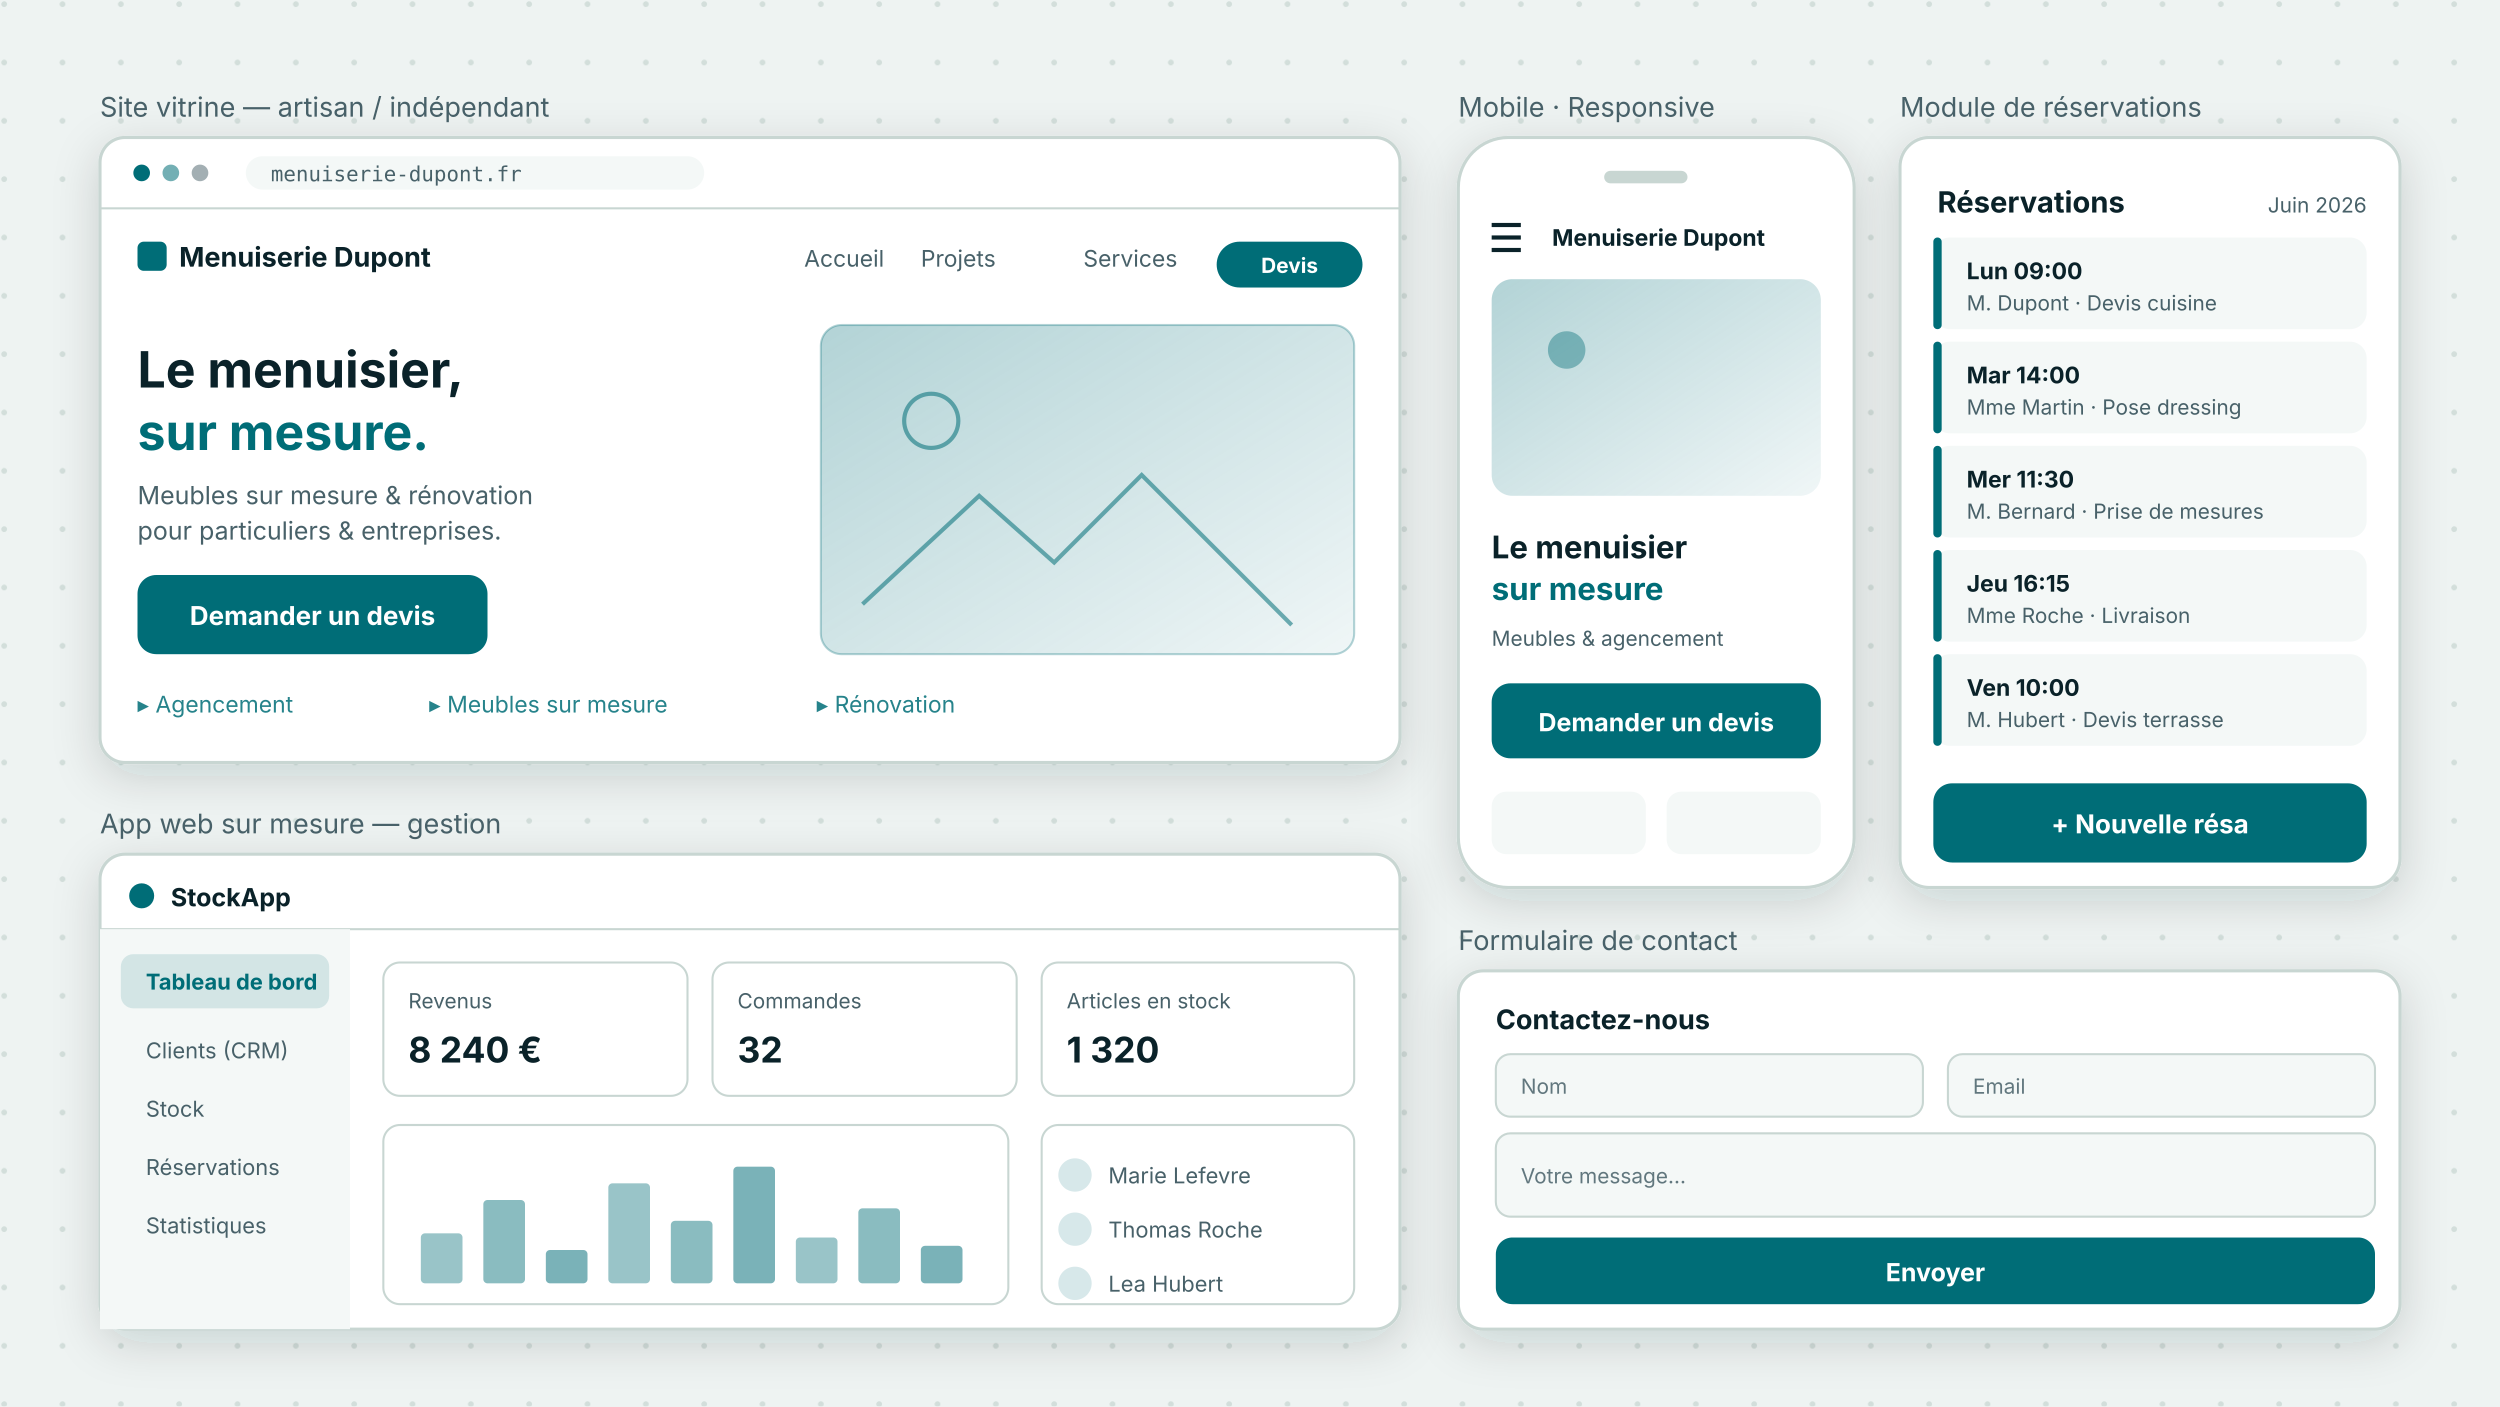
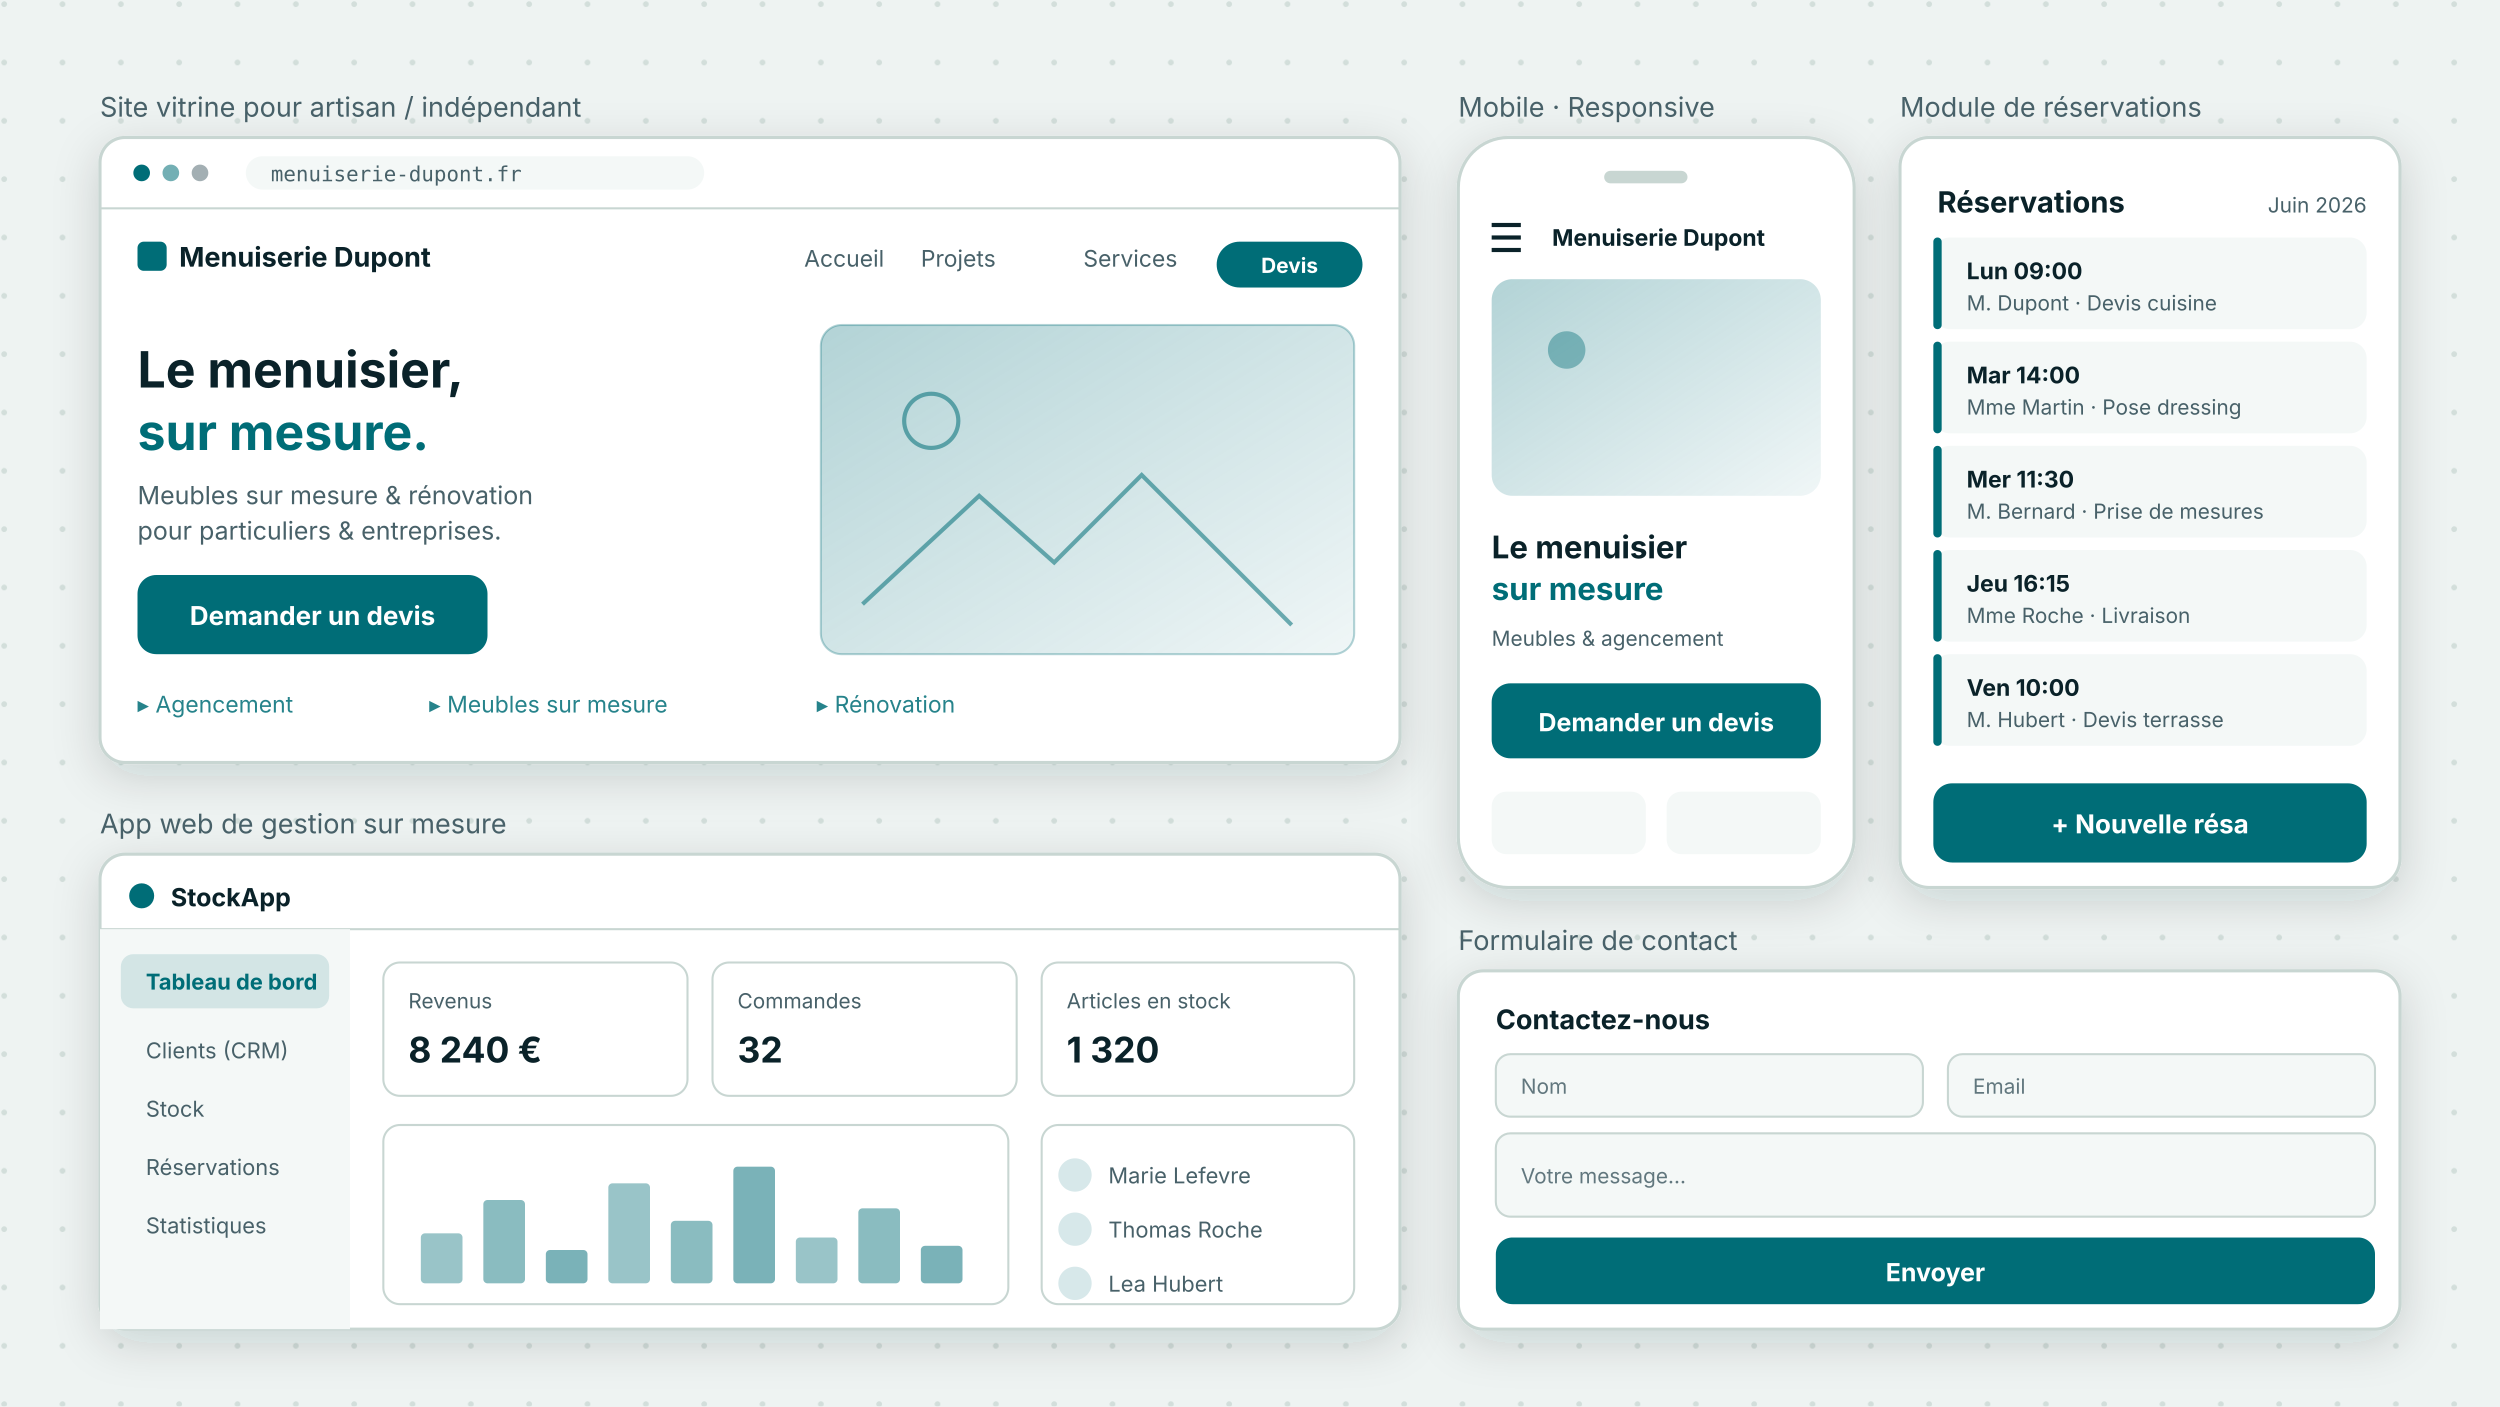
<svg xmlns="http://www.w3.org/2000/svg" width="1200" height="675" viewBox="0 0 1200 675" font-family="'Inter', system-ui, -apple-system, 'Segoe UI', Arial, sans-serif">
  <defs>
    <pattern id="web-clients-light-fr-dots" width="28" height="28" patternUnits="userSpaceOnUse">
      <circle cx="2" cy="2" r="1.4" fill="#c8d6d2" fill-opacity="0.7" />
    </pattern>
    <filter id="web-clients-light-fr-sh" x="-20%" y="-20%" width="140%" height="160%">
      <feDropShadow dx="0" dy="6" stdDeviation="11" flood-color="#0a2229" flood-opacity="0.16" />
    </filter>
    <linearGradient id="web-clients-light-fr-thumb" x1="0" y1="0" x2="1" y2="1">
      <stop offset="0" stop-color="#006d77" stop-opacity="0.30" />
      <stop offset="1" stop-color="#006d77" stop-opacity="0.06" />
    </linearGradient>
  </defs>
  <rect width="1200" height="675" fill="#eef3f2" />
  <rect width="1200" height="675" fill="url(#web-clients-light-fr-dots)" />
-   <text x="48" y="56" font-size="13" fill="#486169" font-weight="normal" font-family="'Inter', system-ui, -apple-system, 'Segoe UI', Arial, sans-serif">Site vitrine — artisan / indépendant</text>
+   <text x="48" y="56" font-size="13" fill="#486169" font-weight="normal" font-family="'Inter', system-ui, -apple-system, 'Segoe UI', Arial, sans-serif">Site vitrine pour artisan / indépendant</text>
  <g filter="url(#web-clients-light-fr-sh)">
    <rect x="48" y="66" width="624" height="300" rx="12" fill="#ffffff" stroke="#c8d6d2" stroke-width="1.5" />
  </g>
  <circle cx="68" cy="83" r="4" fill="#006d77" />
  <circle cx="82" cy="83" r="4" fill="#006d77" fill-opacity="0.55" />
  <circle cx="96" cy="83" r="4" fill="#486169" fill-opacity="0.5" />
  <rect x="118" y="75" width="220" height="16" rx="8" fill="#f4f8f7" />
  <text x="130" y="87" font-size="10" fill="#486169" font-weight="normal" font-family="'JetBrains Mono', ui-monospace, SFMono-Regular, Menlo, Consolas, monospace">menuiserie-dupont.fr</text>
  <line x1="48" y1="100" x2="672" y2="100" stroke="#c8d6d2" />
  <rect x="66" y="116" width="14" height="14" rx="3" fill="#006d77" />
  <text x="86" y="128" font-size="13" fill="#0a2229" font-weight="bold" font-family="'Inter', system-ui, -apple-system, 'Segoe UI', Arial, sans-serif">Menuiserie Dupont</text>
  <text x="386" y="128" font-size="11" fill="#486169" font-weight="normal" font-family="'Inter', system-ui, -apple-system, 'Segoe UI', Arial, sans-serif">Accueil</text>
  <text x="442" y="128" font-size="11" fill="#486169" font-weight="normal" font-family="'Inter', system-ui, -apple-system, 'Segoe UI', Arial, sans-serif">Projets</text>
  <text x="520" y="128" font-size="11" fill="#486169" font-weight="normal" font-family="'Inter', system-ui, -apple-system, 'Segoe UI', Arial, sans-serif">Services</text>
  <rect x="584" y="116" width="70" height="22" rx="11" fill="#006d77" />
  <text x="619" y="131" font-size="10" fill="#ffffff" font-weight="bold" font-family="'Inter', system-ui, -apple-system, 'Segoe UI', Arial, sans-serif" text-anchor="middle">Devis</text>
  <text x="66" y="186" font-size="24" fill="#0a2229" font-weight="bold" font-family="'Inter', system-ui, -apple-system, 'Segoe UI', Arial, sans-serif">Le menuisier,</text>
  <text x="66" y="216" font-size="24" fill="#006d77" font-weight="bold" font-family="'Inter', system-ui, -apple-system, 'Segoe UI', Arial, sans-serif">sur mesure.</text>
  <text x="66" y="242" font-size="12" fill="#486169" font-weight="normal" font-family="'Inter', system-ui, -apple-system, 'Segoe UI', Arial, sans-serif">Meubles sur mesure &amp; rénovation</text>
  <text x="66" y="259" font-size="12" fill="#486169" font-weight="normal" font-family="'Inter', system-ui, -apple-system, 'Segoe UI', Arial, sans-serif">pour particuliers &amp; entreprises.</text>
  <rect x="66" y="276" width="168" height="38" rx="9" fill="#006d77" />
  <text x="150" y="300" font-size="12.5" fill="#ffffff" font-weight="bold" font-family="'Inter', system-ui, -apple-system, 'Segoe UI', Arial, sans-serif" text-anchor="middle">Demander un devis</text>
  <rect x="394" y="156" width="256" height="158" rx="10" fill="url(#web-clients-light-fr-thumb)" stroke="#006d77" stroke-opacity="0.3" />
  <g stroke="#006d77" stroke-opacity="0.55" fill="none" stroke-width="2">
    <circle cx="447" cy="202" r="13" />
    <path d="M414 290 L470 238 L506 270 L548 228 L620 300" />
  </g>
  <text x="66" y="342" font-size="11" fill="#006d77" fill-opacity="0.85" font-weight="normal" font-family="'Inter', system-ui, -apple-system, 'Segoe UI', Arial, sans-serif">▸ Agencement</text>
  <text x="206" y="342" font-size="11" fill="#006d77" fill-opacity="0.85" font-weight="normal" font-family="'Inter', system-ui, -apple-system, 'Segoe UI', Arial, sans-serif">▸ Meubles sur mesure</text>
  <text x="392" y="342" font-size="11" fill="#006d77" fill-opacity="0.85" font-weight="normal" font-family="'Inter', system-ui, -apple-system, 'Segoe UI', Arial, sans-serif">▸ Rénovation</text>
-   <text x="48" y="400" font-size="13" fill="#486169" font-weight="normal" font-family="'Inter', system-ui, -apple-system, 'Segoe UI', Arial, sans-serif">App web sur mesure — gestion</text>
+   <text x="48" y="400" font-size="13" fill="#486169" font-weight="normal" font-family="'Inter', system-ui, -apple-system, 'Segoe UI', Arial, sans-serif">App web de gestion sur mesure</text>
  <g filter="url(#web-clients-light-fr-sh)">
    <rect x="48" y="410" width="624" height="228" rx="12" fill="#ffffff" stroke="#c8d6d2" stroke-width="1.5" />
  </g>
  <circle cx="68" cy="430" r="6" fill="#006d77" />
  <text x="82" y="435" font-size="12" fill="#0a2229" font-weight="bold" font-family="'Inter', system-ui, -apple-system, 'Segoe UI', Arial, sans-serif">StockApp</text>
  <line x1="48" y1="446" x2="672" y2="446" stroke="#c8d6d2" />
  <rect x="48" y="446" width="120" height="192" fill="#f4f8f7" />
  <rect x="58" y="458" width="100" height="26" rx="6" fill="#006d77" fill-opacity="0.14" />
  <text x="70" y="475" font-size="10.5" fill="#006d77" font-weight="bold" font-family="'Inter', system-ui, -apple-system, 'Segoe UI', Arial, sans-serif">Tableau de bord</text>
  <text x="70" y="508" font-size="10.5" fill="#486169" font-weight="normal" font-family="'Inter', system-ui, -apple-system, 'Segoe UI', Arial, sans-serif">Clients (CRM)</text>
  <text x="70" y="536" font-size="10.5" fill="#486169" font-weight="normal" font-family="'Inter', system-ui, -apple-system, 'Segoe UI', Arial, sans-serif">Stock</text>
  <text x="70" y="564" font-size="10.5" fill="#486169" font-weight="normal" font-family="'Inter', system-ui, -apple-system, 'Segoe UI', Arial, sans-serif">Réservations</text>
  <text x="70" y="592" font-size="10.5" fill="#486169" font-weight="normal" font-family="'Inter', system-ui, -apple-system, 'Segoe UI', Arial, sans-serif">Statistiques</text>
  <rect x="184" y="462" width="146" height="64" rx="8" fill="#ffffff" stroke="#c8d6d2" />
  <text x="196" y="484" font-size="10" fill="#486169" font-weight="normal" font-family="'Inter', system-ui, -apple-system, 'Segoe UI', Arial, sans-serif">Revenus</text>
  <text x="196" y="510" font-size="17" fill="#0a2229" font-weight="bold" font-family="'Inter', system-ui, -apple-system, 'Segoe UI', Arial, sans-serif">8 240 €</text>
  <rect x="342" y="462" width="146" height="64" rx="8" fill="#ffffff" stroke="#c8d6d2" />
  <text x="354" y="484" font-size="10" fill="#486169" font-weight="normal" font-family="'Inter', system-ui, -apple-system, 'Segoe UI', Arial, sans-serif">Commandes</text>
  <text x="354" y="510" font-size="17" fill="#0a2229" font-weight="bold" font-family="'Inter', system-ui, -apple-system, 'Segoe UI', Arial, sans-serif">32</text>
  <rect x="500" y="462" width="150" height="64" rx="8" fill="#ffffff" stroke="#c8d6d2" />
  <text x="512" y="484" font-size="10" fill="#486169" font-weight="normal" font-family="'Inter', system-ui, -apple-system, 'Segoe UI', Arial, sans-serif">Articles en stock</text>
  <text x="512" y="510" font-size="17" fill="#0a2229" font-weight="bold" font-family="'Inter', system-ui, -apple-system, 'Segoe UI', Arial, sans-serif">1 320</text>
  <rect x="184" y="540" width="300" height="86" rx="8" fill="#ffffff" stroke="#c8d6d2" />
  <rect x="202" y="592" width="20" height="24" rx="2" fill="#006d77" fill-opacity="0.4" />
  <rect x="232" y="576" width="20" height="40" rx="2" fill="#006d77" fill-opacity="0.46" />
  <rect x="262" y="600" width="20" height="16" rx="2" fill="#006d77" fill-opacity="0.52" />
  <rect x="292" y="568" width="20" height="48" rx="2" fill="#006d77" fill-opacity="0.4" />
  <rect x="322" y="586" width="20" height="30" rx="2" fill="#006d77" fill-opacity="0.46" />
  <rect x="352" y="560" width="20" height="56" rx="2" fill="#006d77" fill-opacity="0.52" />
  <rect x="382" y="594" width="20" height="22" rx="2" fill="#006d77" fill-opacity="0.4" />
  <rect x="412" y="580" width="20" height="36" rx="2" fill="#006d77" fill-opacity="0.46" />
  <rect x="442" y="598" width="20" height="18" rx="2" fill="#006d77" fill-opacity="0.52" />
  <rect x="500" y="540" width="150" height="86" rx="8" fill="#ffffff" stroke="#c8d6d2" />
  <circle cx="516" cy="564" r="8" fill="#006d77" fill-opacity="0.16" />
  <text x="532" y="568" font-size="10.5" fill="#486169" font-weight="normal" font-family="'Inter', system-ui, -apple-system, 'Segoe UI', Arial, sans-serif">Marie Lefevre</text>
  <circle cx="516" cy="590" r="8" fill="#006d77" fill-opacity="0.16" />
  <text x="532" y="594" font-size="10.5" fill="#486169" font-weight="normal" font-family="'Inter', system-ui, -apple-system, 'Segoe UI', Arial, sans-serif">Thomas Roche</text>
  <circle cx="516" cy="616" r="8" fill="#006d77" fill-opacity="0.16" />
  <text x="532" y="620" font-size="10.5" fill="#486169" font-weight="normal" font-family="'Inter', system-ui, -apple-system, 'Segoe UI', Arial, sans-serif">Lea Hubert</text>
  <text x="700" y="56" font-size="13" fill="#486169" font-weight="normal" font-family="'Inter', system-ui, -apple-system, 'Segoe UI', Arial, sans-serif">Mobile · Responsive</text>
  <g filter="url(#web-clients-light-fr-sh)">
    <rect x="700" y="66" width="190" height="360" rx="24" fill="#ffffff" stroke="#c8d6d2" stroke-width="1.5" />
  </g>
  <rect x="770" y="82" width="40" height="6" rx="3" fill="#c8d6d2" />
  <g stroke="#0a2229" stroke-width="2">
    <line x1="716" y1="108" x2="730" y2="108" />
    <line x1="716" y1="114" x2="730" y2="114" />
    <line x1="716" y1="120" x2="730" y2="120" />
  </g>
  <text x="745" y="118" font-size="11" fill="#0a2229" font-weight="bold" font-family="'Inter', system-ui, -apple-system, 'Segoe UI', Arial, sans-serif">Menuiserie Dupont</text>
  <rect x="716" y="134" width="158" height="104" rx="10" fill="url(#web-clients-light-fr-thumb)" />
  <circle cx="752" cy="168" r="9" fill="#006d77" fill-opacity="0.4" />
  <text x="716" y="268" font-size="15" fill="#0a2229" font-weight="bold" font-family="'Inter', system-ui, -apple-system, 'Segoe UI', Arial, sans-serif">Le menuisier</text>
  <text x="716" y="288" font-size="15" fill="#006d77" font-weight="bold" font-family="'Inter', system-ui, -apple-system, 'Segoe UI', Arial, sans-serif">sur mesure</text>
  <text x="716" y="310" font-size="10" fill="#486169" font-weight="normal" font-family="'Inter', system-ui, -apple-system, 'Segoe UI', Arial, sans-serif">Meubles &amp; agencement</text>
  <rect x="716" y="328" width="158" height="36" rx="9" fill="#006d77" />
  <text x="795" y="351" font-size="12" fill="#ffffff" font-weight="bold" font-family="'Inter', system-ui, -apple-system, 'Segoe UI', Arial, sans-serif" text-anchor="middle">Demander un devis</text>
  <rect x="716" y="380" width="74" height="30" rx="7" fill="#f4f8f7" />
  <rect x="800" y="380" width="74" height="30" rx="7" fill="#f4f8f7" />
  <text x="912" y="56" font-size="13" fill="#486169" font-weight="normal" font-family="'Inter', system-ui, -apple-system, 'Segoe UI', Arial, sans-serif">Module de réservations</text>
  <g filter="url(#web-clients-light-fr-sh)">
    <rect x="912" y="66" width="240" height="360" rx="14" fill="#ffffff" stroke="#c8d6d2" stroke-width="1.5" />
  </g>
  <text x="930" y="102" font-size="14" fill="#0a2229" font-weight="bold" font-family="'Inter', system-ui, -apple-system, 'Segoe UI', Arial, sans-serif">Réservations</text>
  <text x="1136" y="102" font-size="10" fill="#486169" font-weight="normal" font-family="'Inter', system-ui, -apple-system, 'Segoe UI', Arial, sans-serif" text-anchor="end">Juin 2026</text>
  <rect x="928" y="114" width="208" height="44" rx="8" fill="#f4f8f7" />
  <rect x="928" y="114" width="4" height="44" rx="2" fill="#006d77" />
  <text x="944" y="134" font-size="11" fill="#0a2229" font-weight="bold" font-family="'Inter', system-ui, -apple-system, 'Segoe UI', Arial, sans-serif">Lun 09:00</text>
  <text x="944" y="149" font-size="10" fill="#486169" font-weight="normal" font-family="'Inter', system-ui, -apple-system, 'Segoe UI', Arial, sans-serif">M. Dupont · Devis cuisine</text>
  <rect x="928" y="164" width="208" height="44" rx="8" fill="#f4f8f7" />
  <rect x="928" y="164" width="4" height="44" rx="2" fill="#006d77" />
  <text x="944" y="184" font-size="11" fill="#0a2229" font-weight="bold" font-family="'Inter', system-ui, -apple-system, 'Segoe UI', Arial, sans-serif">Mar 14:00</text>
  <text x="944" y="199" font-size="10" fill="#486169" font-weight="normal" font-family="'Inter', system-ui, -apple-system, 'Segoe UI', Arial, sans-serif">Mme Martin · Pose dressing</text>
  <rect x="928" y="214" width="208" height="44" rx="8" fill="#f4f8f7" />
  <rect x="928" y="214" width="4" height="44" rx="2" fill="#006d77" />
  <text x="944" y="234" font-size="11" fill="#0a2229" font-weight="bold" font-family="'Inter', system-ui, -apple-system, 'Segoe UI', Arial, sans-serif">Mer 11:30</text>
  <text x="944" y="249" font-size="10" fill="#486169" font-weight="normal" font-family="'Inter', system-ui, -apple-system, 'Segoe UI', Arial, sans-serif">M. Bernard · Prise de mesures</text>
  <rect x="928" y="264" width="208" height="44" rx="8" fill="#f4f8f7" />
  <rect x="928" y="264" width="4" height="44" rx="2" fill="#006d77" />
  <text x="944" y="284" font-size="11" fill="#0a2229" font-weight="bold" font-family="'Inter', system-ui, -apple-system, 'Segoe UI', Arial, sans-serif">Jeu 16:15</text>
  <text x="944" y="299" font-size="10" fill="#486169" font-weight="normal" font-family="'Inter', system-ui, -apple-system, 'Segoe UI', Arial, sans-serif">Mme Roche · Livraison</text>
  <rect x="928" y="314" width="208" height="44" rx="8" fill="#f4f8f7" />
  <rect x="928" y="314" width="4" height="44" rx="2" fill="#006d77" />
  <text x="944" y="334" font-size="11" fill="#0a2229" font-weight="bold" font-family="'Inter', system-ui, -apple-system, 'Segoe UI', Arial, sans-serif">Ven 10:00</text>
  <text x="944" y="349" font-size="10" fill="#486169" font-weight="normal" font-family="'Inter', system-ui, -apple-system, 'Segoe UI', Arial, sans-serif">M. Hubert · Devis terrasse</text>
  <rect x="928" y="376" width="208" height="38" rx="9" fill="#006d77" />
  <text x="1032" y="400" font-size="12.5" fill="#ffffff" font-weight="bold" font-family="'Inter', system-ui, -apple-system, 'Segoe UI', Arial, sans-serif" text-anchor="middle">+ Nouvelle résa</text>
  <text x="700" y="456" font-size="13" fill="#486169" font-weight="normal" font-family="'Inter', system-ui, -apple-system, 'Segoe UI', Arial, sans-serif">Formulaire de contact</text>
  <g filter="url(#web-clients-light-fr-sh)">
    <rect x="700" y="466" width="452" height="172" rx="12" fill="#ffffff" stroke="#c8d6d2" stroke-width="1.5" />
  </g>
  <text x="718" y="494" font-size="13" fill="#0a2229" font-weight="bold" font-family="'Inter', system-ui, -apple-system, 'Segoe UI', Arial, sans-serif">Contactez-nous</text>
  <rect x="718" y="506" width="205" height="30" rx="7" fill="#f4f8f7" stroke="#c8d6d2" />
  <text x="730" y="525" font-size="10" fill="#486169" fill-opacity="0.85" font-weight="normal" font-family="'Inter', system-ui, -apple-system, 'Segoe UI', Arial, sans-serif">Nom</text>
  <rect x="935" y="506" width="205" height="30" rx="7" fill="#f4f8f7" stroke="#c8d6d2" />
  <text x="947" y="525" font-size="10" fill="#486169" fill-opacity="0.85" font-weight="normal" font-family="'Inter', system-ui, -apple-system, 'Segoe UI', Arial, sans-serif">Email</text>
  <rect x="718" y="544" width="422" height="40" rx="7" fill="#f4f8f7" stroke="#c8d6d2" />
  <text x="730" y="568" font-size="10" fill="#486169" fill-opacity="0.85" font-weight="normal" font-family="'Inter', system-ui, -apple-system, 'Segoe UI', Arial, sans-serif">Votre message…</text>
  <rect x="718" y="594" width="422" height="32" rx="8" fill="#006d77" />
  <text x="929" y="615" font-size="12" fill="#ffffff" font-weight="bold" font-family="'Inter', system-ui, -apple-system, 'Segoe UI', Arial, sans-serif" text-anchor="middle">Envoyer</text>
</svg>
